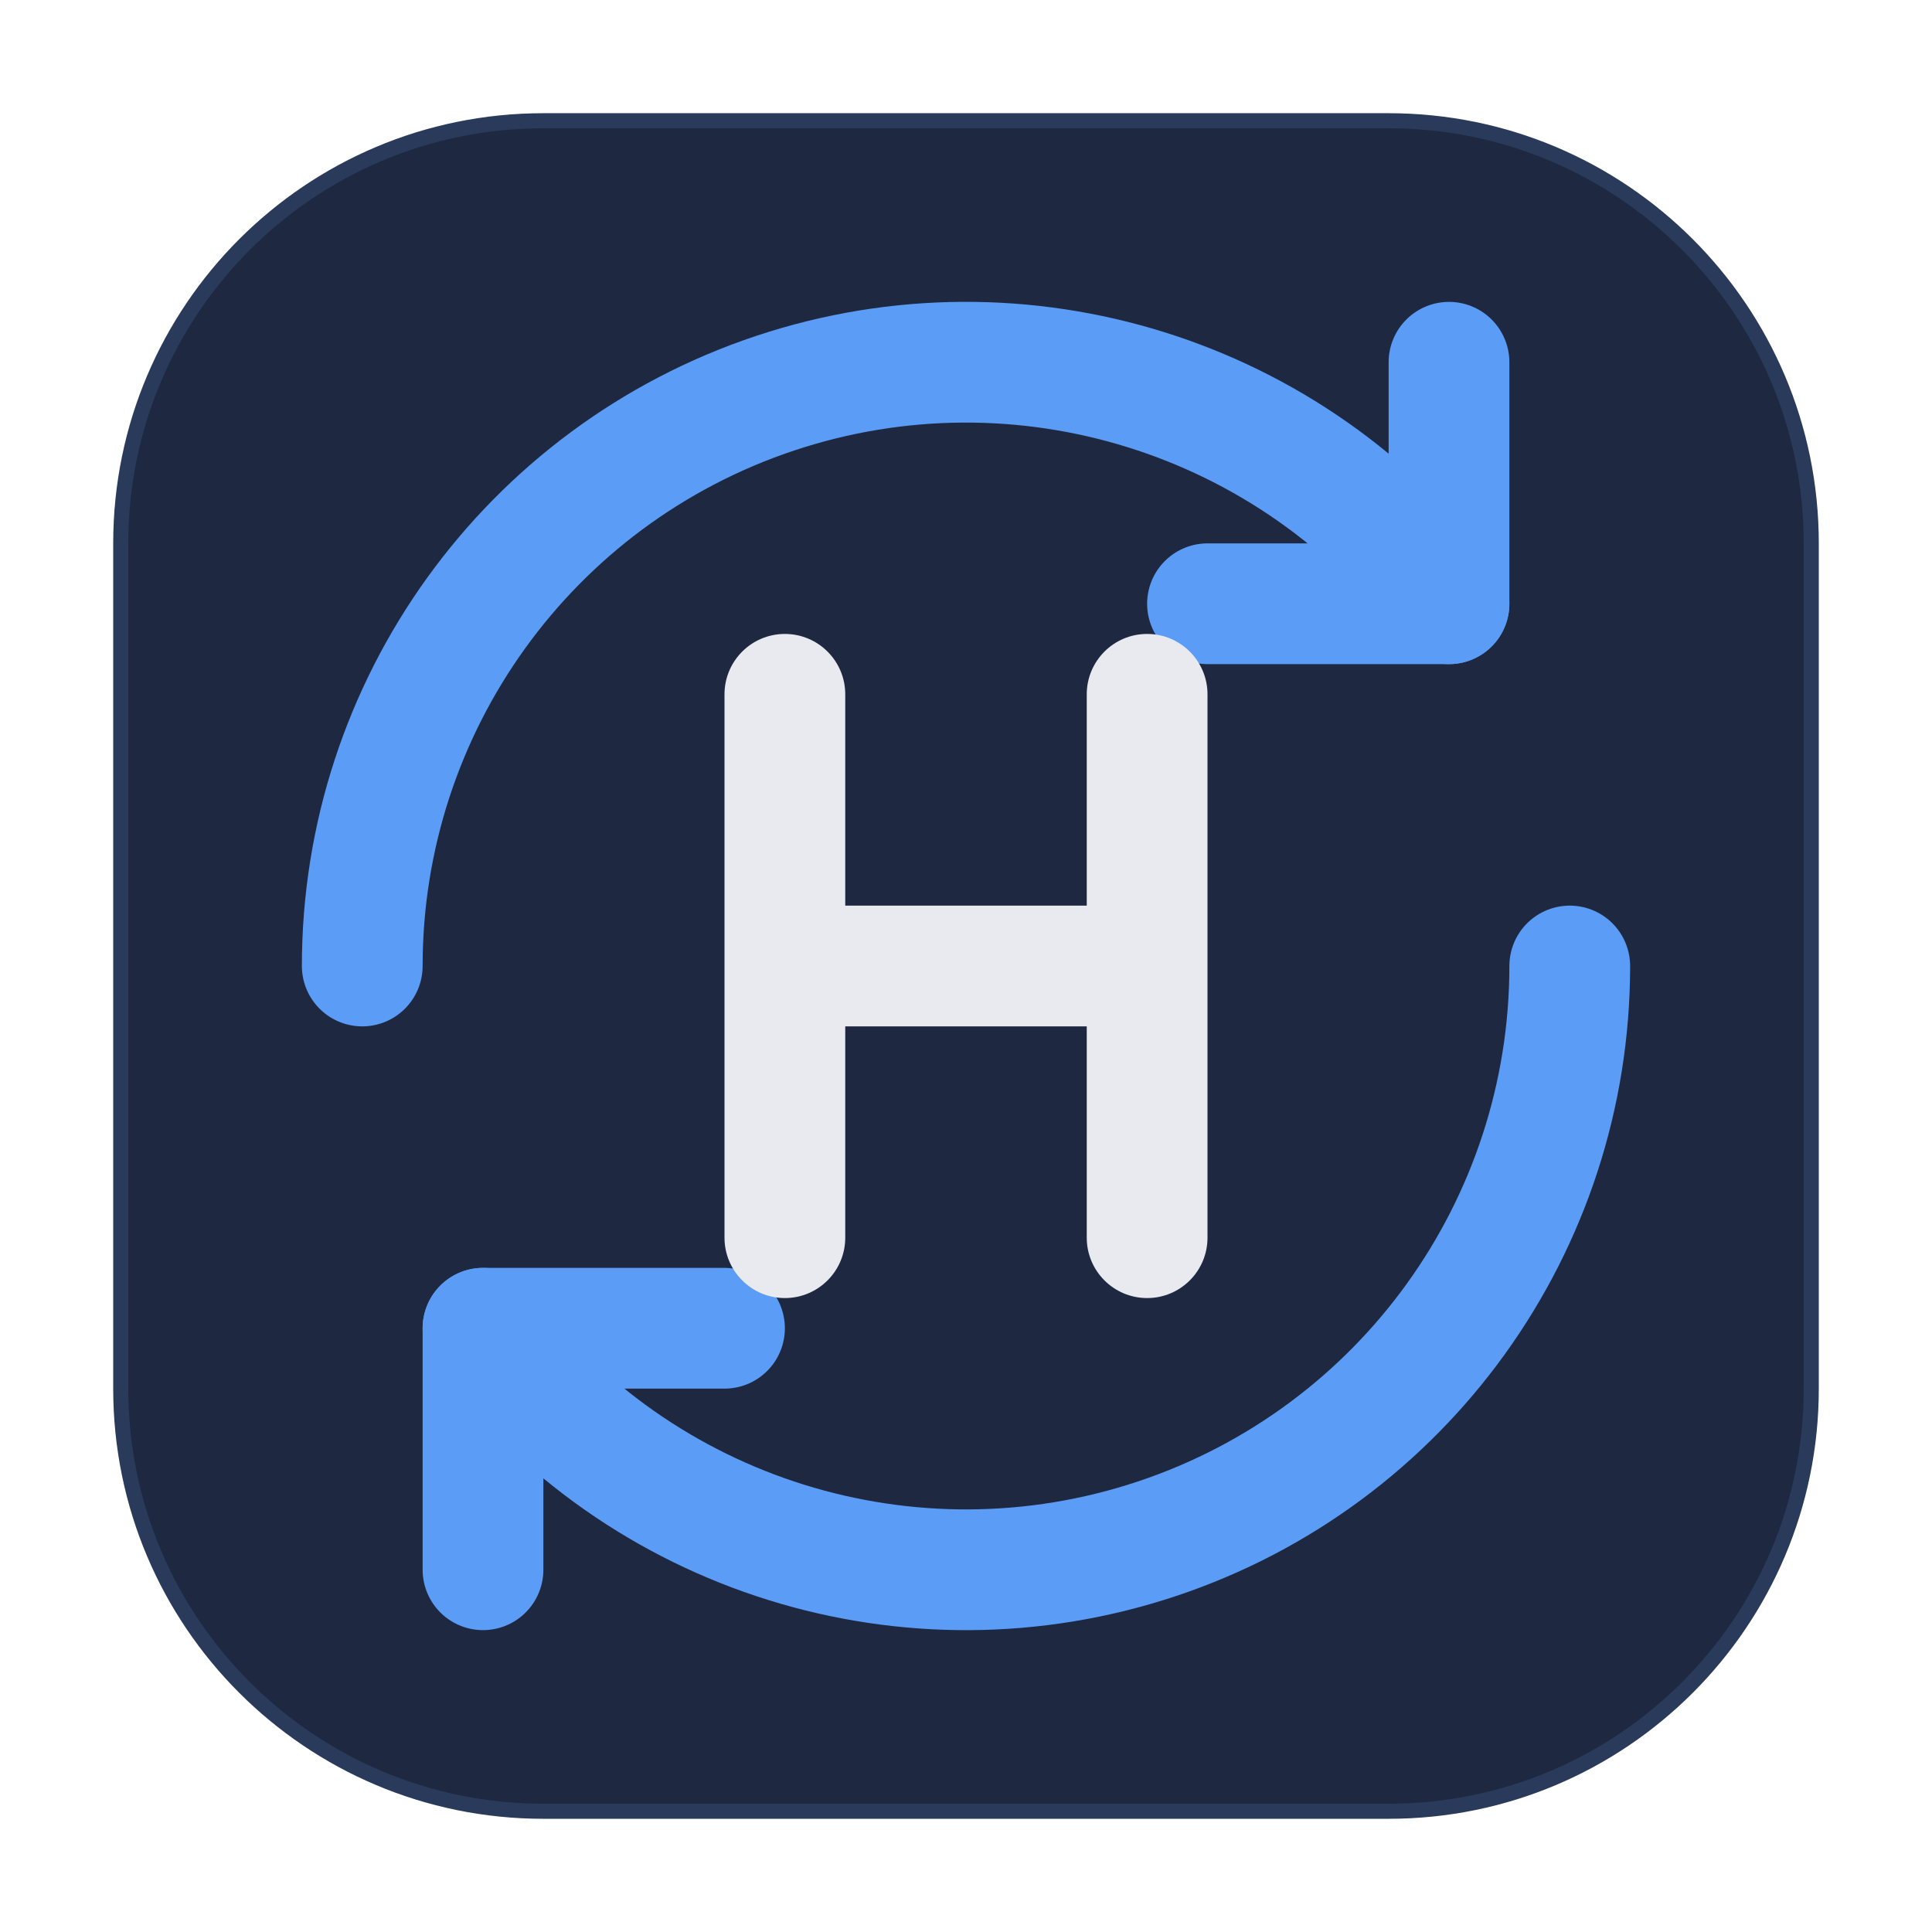
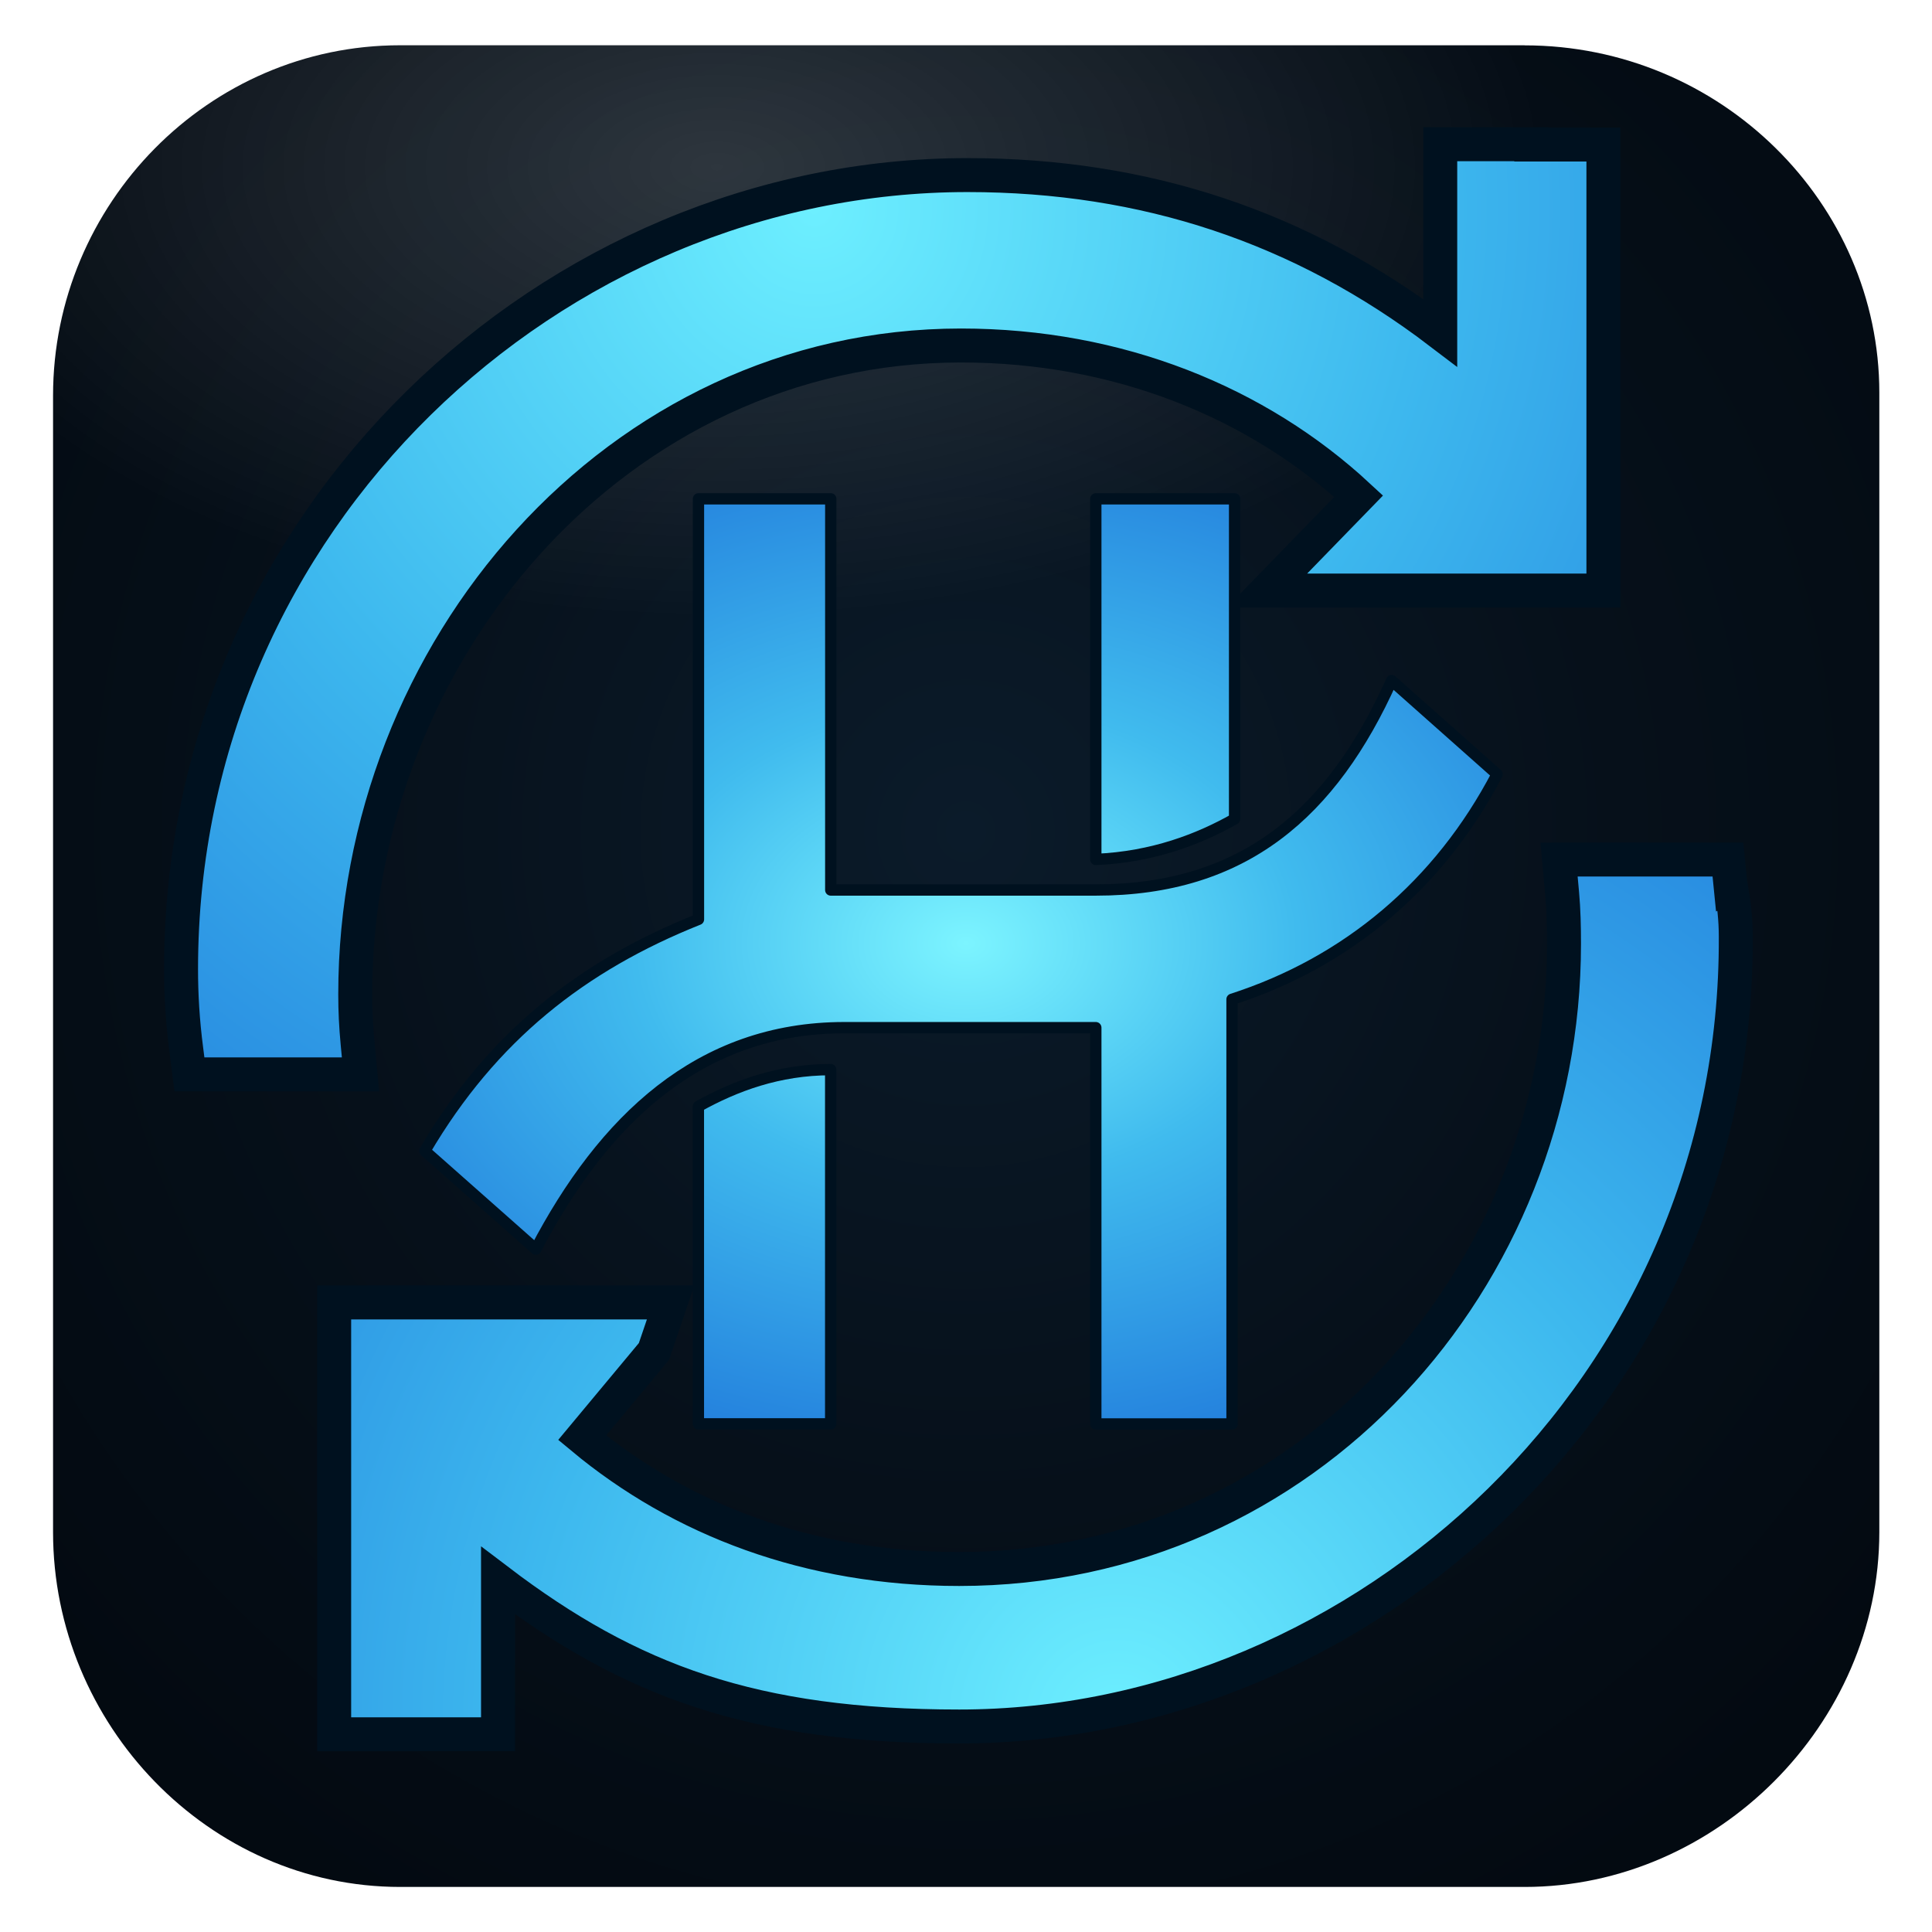
- <svg xmlns="http://www.w3.org/2000/svg" width="256" height="256" viewBox="0 0 256 256">
-   <rect x="16" y="16" width="224" height="224" rx="56" fill="#1e2840" stroke="#2a3a5a" stroke-width="2" />
-   <g stroke="#5b9cf6" stroke-width="16" stroke-linecap="round" stroke-linejoin="round" fill="none">
-     <path d="M 48 128 A 80 80 0 0 1 192 80" />
-     <polyline points="192 48 192 80 160 80" />
-     <path d="M 208 128 A 80 80 0 0 1 64 176" />
-     <polyline points="64 208 64 176 96 176" />
-   </g>
-   <g fill="#e8eaf0">
-     <rect x="96" y="84" width="16" height="88" rx="8" />
-     <rect x="144" y="84" width="16" height="88" rx="8" />
-     <rect x="104" y="120" width="48" height="16" />
-   </g>
+ <svg xmlns="http://www.w3.org/2000/svg" width="256" height="256" fill="none" viewBox="0 0 256 256">
+   <defs>
+     <radialGradient id="f-bg" cx="0" cy="0" r="1" gradientTransform="translate(128 110) scale(190 200)" gradientUnits="userSpaceOnUse">
+       <stop stop-color="#0B1B2A" offset="0" />
+       <stop stop-color="#06101A" offset="0.45" />
+       <stop stop-color="#02070D" offset="1" />
+     </radialGradient>
+     <radialGradient id="f-at" cx="0" cy="0" r="1" gradientTransform="translate(108 28) scale(180 185)" gradientUnits="userSpaceOnUse">
+       <stop stop-color="#6DEFFF" offset="0" />
+       <stop stop-color="#3DB8EE" offset="0.45" />
+       <stop stop-color="#1B6FD8" offset="1" />
+     </radialGradient>
+     <radialGradient id="f-ab" cx="0" cy="0" r="1" gradientTransform="translate(148 228) scale(175 180)" gradientUnits="userSpaceOnUse">
+       <stop stop-color="#6DEFFF" offset="0" />
+       <stop stop-color="#3DB8EE" offset="0.45" />
+       <stop stop-color="#1B6FD8" offset="1" />
+     </radialGradient>
+     <radialGradient id="f-h" cx="0" cy="0" r="1" gradientTransform="translate(128 125) scale(110 80)" gradientUnits="userSpaceOnUse">
+       <stop stop-color="#7CF4FF" offset="0" />
+       <stop stop-color="#40BBEE" offset="0.4" />
+       <stop stop-color="#1B6FD8" offset="1" />
+     </radialGradient>
+     <radialGradient id="f-spec" cx="0" cy="0" r="1" gradientTransform="translate(95 22) scale(110 60)" gradientUnits="userSpaceOnUse">
+       <stop stop-color="#FFFFFF" stop-opacity="0.16" offset="0" />
+       <stop stop-color="#FFFFFF" stop-opacity="0" offset="1" />
+     </radialGradient>
+   </defs>
+   <path d="m202 6h-149c-25.38 0-45.97 21.03-45.97 46.42v150.6c0 25.44 20.59 47.01 46 47.01h149c25.41 0 46.99-21.57 46.99-47.01v-151c0-25.03-20.96-46.01-47.01-46.01z" fill="url(#f-bg)" />
+   <path d="m202 6h-149c-25.38 0-45.97 21.03-45.97 46.42v150.6c0 25.44 20.59 47.01 46 47.01h149c25.41 0 46.99-21.57 46.99-47.01v-151c0-25.03-20.96-46.01-47.01-46.01z" fill="url(#f-spec)" />
+   <path d="m202.9 19.11h-12.06v24.98c-18.39-14.01-39.07-20.89-62.65-20.89-54.93 0-104.2 45.42-104.2 105.2 0 3.42 0.2 6.88 0.69 10.65l0.42 3.31h22.67l-0.39-4.16c-0.21-2.23-0.31-4.25-0.31-6.43 0-45.59 34.71-85.99 80.26-85.99 20.86 0 39.3 7.53 52.7 19.97l-12.15 12.5h44.58v-59.1h-9.56z" fill="url(#f-at)" stroke="#00111F" stroke-miterlimit="6" stroke-width="4.5" stroke-linejoin="miter" />
+   <path d="m229.3 117.3-0.34-3.41h-22.38l0.41 4.49c0.2 2.21 0.25 4.42 0.25 6.68 0 44.4-34.14 82.84-80.14 82.84-19.93 0-36.89-6.52-49.96-17.4l9.51-11.42 2.21-6.5h-44.58v57.22h21.71v-20.37c17.53 13.33 33.9 19.34 61.11 19.34 53.6 0 103.2-44.94 102.9-104.7 0-2.21-0.24-4.37-0.66-6.79z" fill="url(#f-ab)" stroke="#00111F" stroke-miterlimit="6" stroke-width="4.5" stroke-linejoin="miter" />
+   <path d="m184.4 90.18c-7.9 17.58-19.58 27.75-39.2 27.75h-35.12v-51.83h-17.53v55.72c-15.43 6.15-27.36 15.54-36.26 30.68l14.71 13.02c8.92-17.05 21.63-29.35 40.89-29.35h33.31v52.51h18.05v-56.27c15.23-4.9 27.48-15.19 35.13-29.82l-13.98-12.41z" fill="url(#f-h)" stroke="#00111F" stroke-miterlimit="10" stroke-width="1.5" stroke-linejoin="round" />
+   <path d="m145.2 66.1v47.78c7.59-0.32 13.72-2.72 18.39-5.36v-42.42h-18.39z" fill="url(#f-h)" stroke="#00111F" stroke-miterlimit="10" stroke-width="1.5" stroke-linejoin="round" />
+   <path d="m92.54 146.6v42.07h17.53v-46.94c-6.89 0-12.66 2.16-17.53 4.87z" fill="url(#f-h)" stroke="#00111F" stroke-miterlimit="10" stroke-width="1.5" stroke-linejoin="round" />
</svg>
